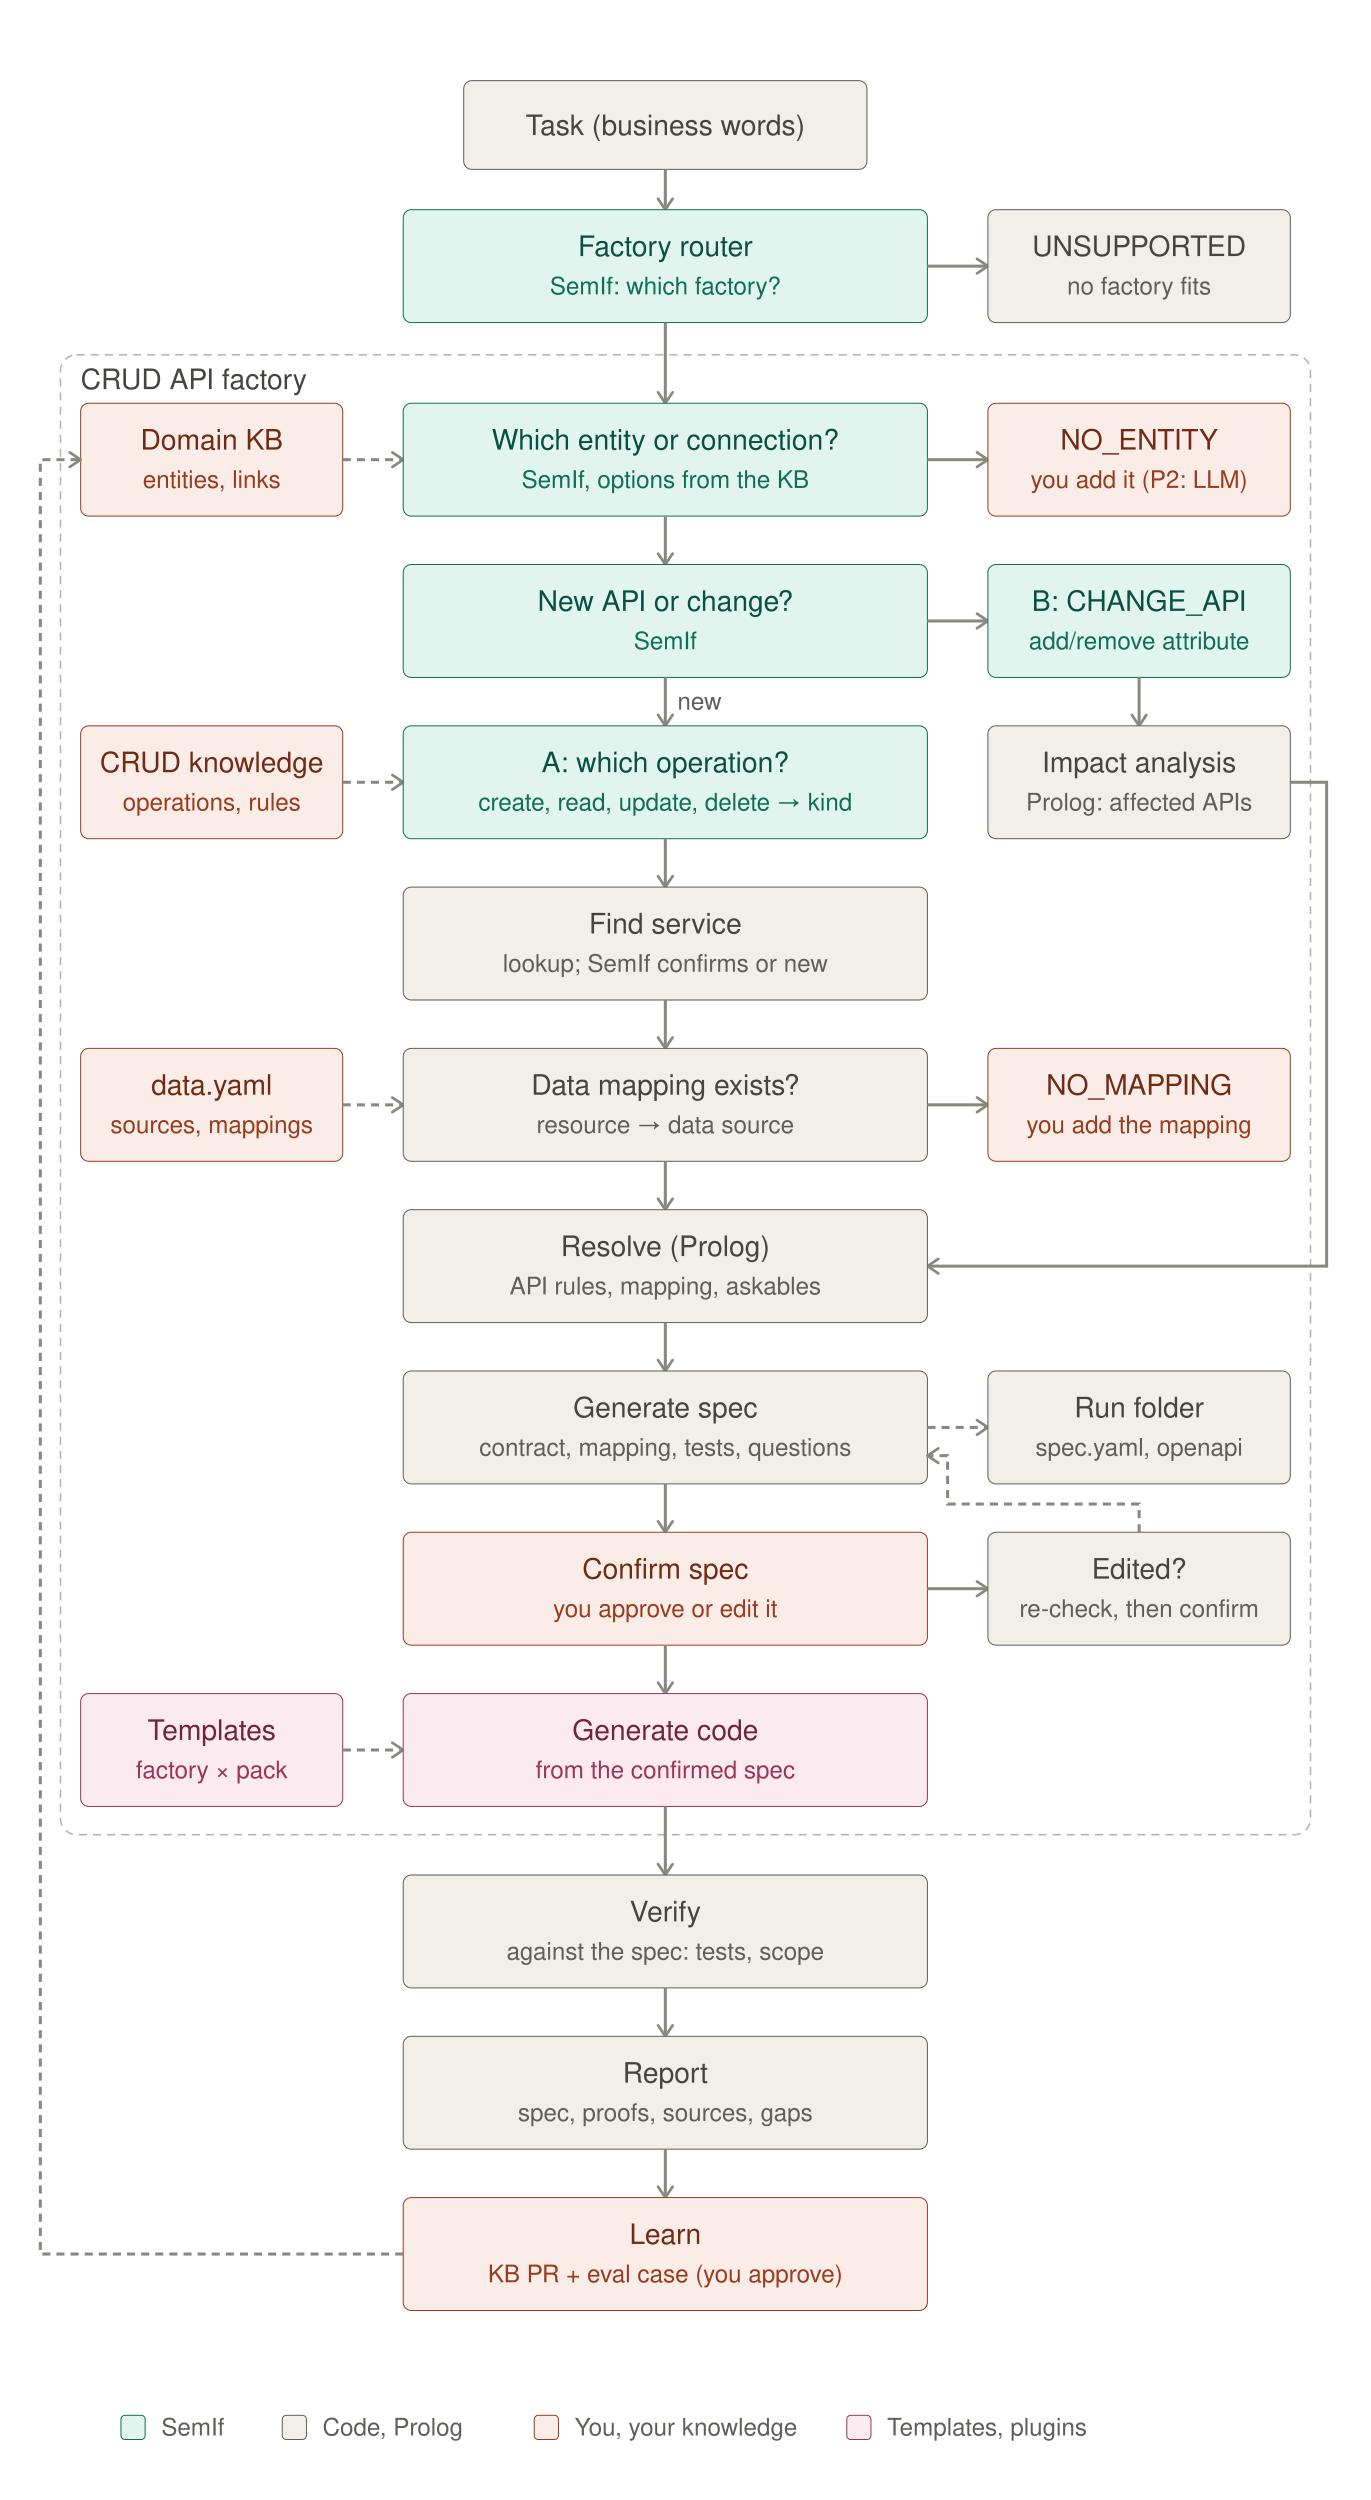
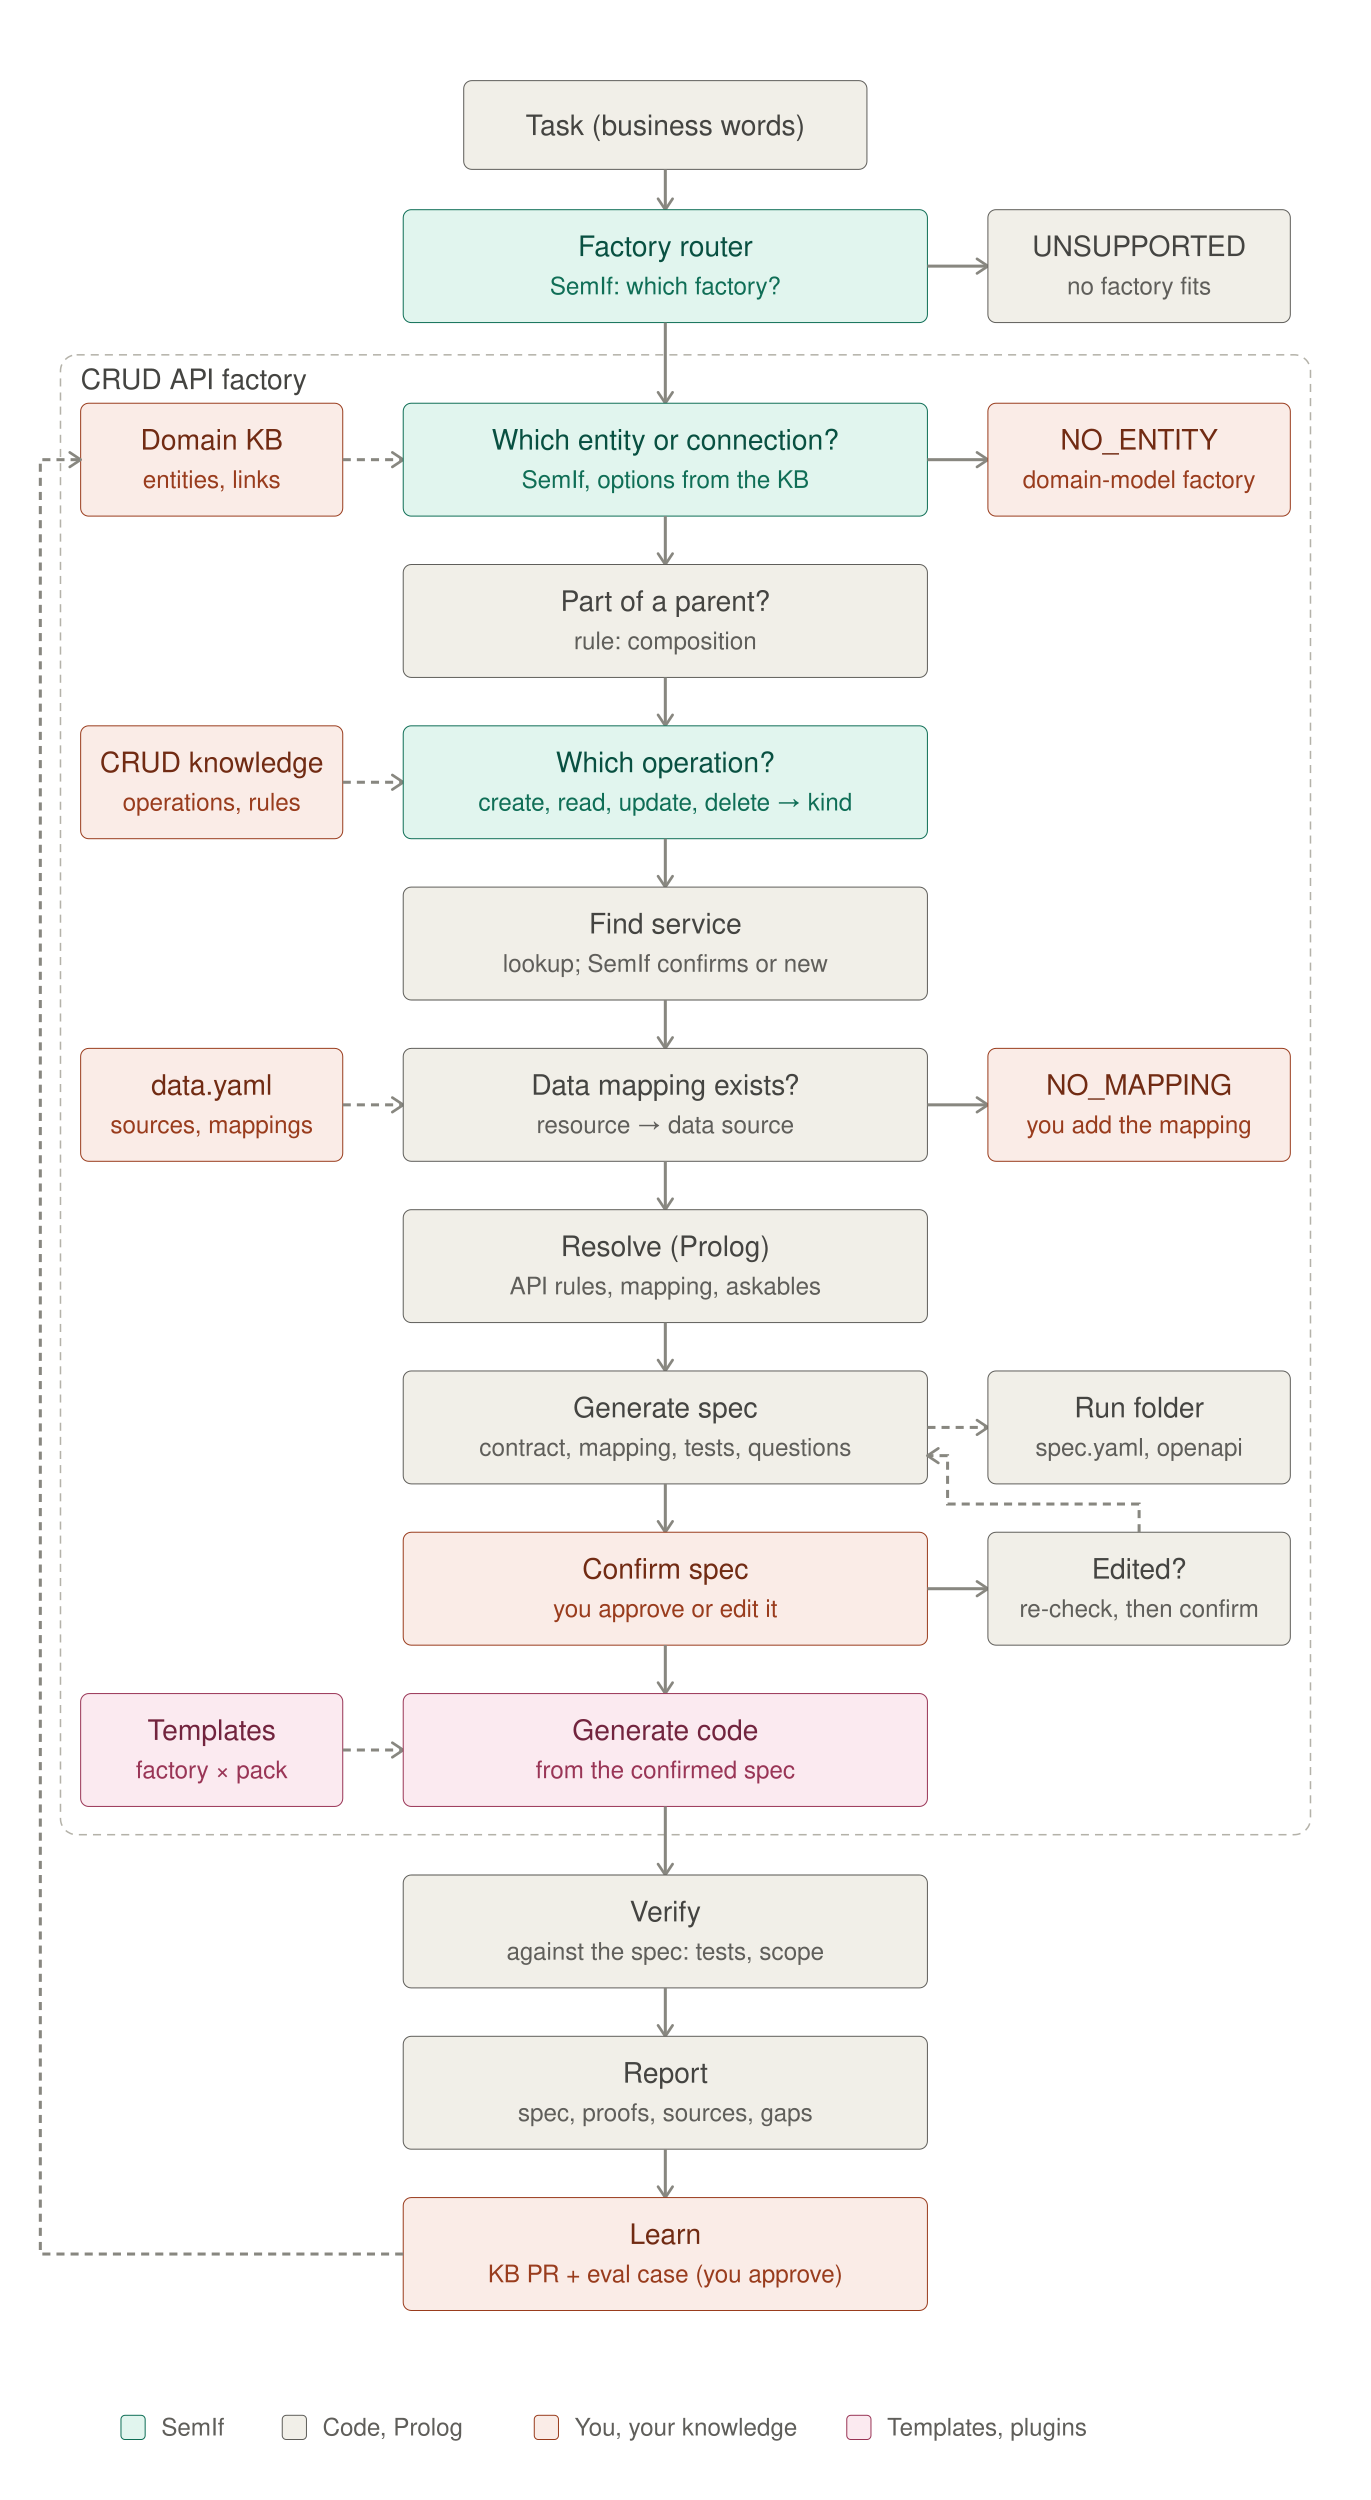
<svg xmlns="http://www.w3.org/2000/svg" width="680" height="1240" viewBox="0 0 680 1240" role="img">
  <style>
  text { font-family: -apple-system, BlinkMacSystemFont, "Segoe UI", Helvetica, Arial, sans-serif; }
  .th { font-size: 14px; font-weight: 500; }
  .ts { font-size: 12px; font-weight: 400; }
  .lbl { font-size: 14px; font-weight: 500; fill: #444441; }
  .sub { font-size: 12px; fill: #5F5E5A; }
  .arr { stroke: #888780; stroke-width: 1.5; fill: none; }
  .frame { fill: none; stroke: #B4B2A9; stroke-width: 0.75; stroke-dasharray: 4 3; }
  .c-gray &gt; rect, rect.c-gray     { fill: #F1EFE8; stroke: #5F5E5A; stroke-width: 0.5; }
  .c-gray &gt; .th   { fill: #444441; }  .c-gray &gt; .ts   { fill: #5F5E5A; }
  .c-teal &gt; rect, rect.c-teal     { fill: #E1F5EE; stroke: #0F6E56; stroke-width: 0.5; }
  .c-teal &gt; .th   { fill: #085041; }  .c-teal &gt; .ts   { fill: #0F6E56; }
  .c-coral &gt; rect, rect.c-coral   { fill: #FAECE7; stroke: #993C1D; stroke-width: 0.5; }
  .c-coral &gt; .th  { fill: #712B13; }  .c-coral &gt; .ts  { fill: #993C1D; }
  .c-pink &gt; rect, rect.c-pink     { fill: #FBEAF0; stroke: #993556; stroke-width: 0.5; }
  .c-pink &gt; .th   { fill: #72243E; }  .c-pink &gt; .ts   { fill: #993556; }
</style>
  <defs>
    <marker id="arrow" viewBox="0 0 10 10" refX="8" refY="5" markerWidth="6" markerHeight="6" orient="auto-start-reverse">
      <path d="M2 1L8 5L2 9" fill="none" stroke="#888780" stroke-width="1.5" stroke-linecap="round" stroke-linejoin="round" />
    </marker>
  </defs>
  <rect x="0" y="0" width="680" height="1240" fill="#FFFFFF" />
  <g class="c-gray">
    <rect x="230" y="40" width="200" height="44" rx="4" />
    <text class="th" x="330" y="67" text-anchor="middle">Task (business words)</text>
  </g>
  <line class="arr" x1="330" y1="84" x2="330" y2="104" marker-end="url(#arrow)" />
  <g class="c-teal">
    <rect x="200" y="104" width="260" height="56" rx="4" />
    <text class="th" x="330" y="127" text-anchor="middle">Factory router</text>
    <text class="ts" x="330" y="146" text-anchor="middle">SemIf: which factory?</text>
  </g>
  <line class="arr" x1="460" y1="132" x2="490" y2="132" marker-end="url(#arrow)" />
  <g class="c-gray">
    <rect x="490" y="104" width="150" height="56" rx="4" />
    <text class="th" x="565" y="127" text-anchor="middle">UNSUPPORTED</text>
    <text class="ts" x="565" y="146" text-anchor="middle">no factory fits</text>
  </g>
  <line class="arr" x1="330" y1="160" x2="330" y2="200" marker-end="url(#arrow)" />
  <rect class="frame" x="30" y="176" width="620" height="734" rx="8" />
  <text class="lbl" x="40" y="193">CRUD API factory</text>
  <g class="c-coral">
    <rect x="40" y="200" width="130" height="56" rx="4" />
    <text class="th" x="105" y="223" text-anchor="middle">Domain KB</text>
    <text class="ts" x="105" y="242" text-anchor="middle">entities, links</text>
  </g>
  <line class="arr" x1="170" y1="228" x2="200" y2="228" stroke-dasharray="4 3" marker-end="url(#arrow)" />
  <g class="c-teal">
    <rect x="200" y="200" width="260" height="56" rx="4" />
    <text class="th" x="330" y="223" text-anchor="middle">Which entity or connection?</text>
    <text class="ts" x="330" y="242" text-anchor="middle">SemIf, options from the KB</text>
  </g>
  <line class="arr" x1="460" y1="228" x2="490" y2="228" marker-end="url(#arrow)" />
  <g class="c-coral">
    <rect x="490" y="200" width="150" height="56" rx="4" />
    <text class="th" x="565" y="223" text-anchor="middle">NO_ENTITY</text>
-     <text class="ts" x="565" y="242" text-anchor="middle">you add it (P2: LLM)</text>
+     <text class="ts" x="565" y="242" text-anchor="middle">domain-model factory</text>
  </g>
  <line class="arr" x1="330" y1="256" x2="330" y2="280" marker-end="url(#arrow)" />
-   <g class="c-teal">
+   <g class="c-gray">
    <rect x="200" y="280" width="260" height="56" rx="4" />
-     <text class="th" x="330" y="303" text-anchor="middle">New API or change?</text>
-     <text class="ts" x="330" y="322" text-anchor="middle">SemIf</text>
+     <text class="th" x="330" y="303" text-anchor="middle">Part of a parent?</text>
+     <text class="ts" x="330" y="322" text-anchor="middle">rule: composition</text>
  </g>
-   <line class="arr" x1="460" y1="308" x2="490" y2="308" marker-end="url(#arrow)" />
-   <g class="c-teal">
-     <rect x="490" y="280" width="150" height="56" rx="4" />
-     <text class="th" x="565" y="303" text-anchor="middle">B: CHANGE_API</text>
-     <text class="ts" x="565" y="322" text-anchor="middle">add/remove attribute</text>
-   </g>
-   <line class="arr" x1="565" y1="336" x2="565" y2="360" marker-end="url(#arrow)" />
-   <g class="c-gray">
-     <rect x="490" y="360" width="150" height="56" rx="4" />
-     <text class="th" x="565" y="383" text-anchor="middle">Impact analysis</text>
-     <text class="ts" x="565" y="402" text-anchor="middle">Prolog: affected APIs</text>
-   </g>
-   <path class="arr" d="M640 388 H658 V628 H460" marker-end="url(#arrow)" />
  <line class="arr" x1="330" y1="336" x2="330" y2="360" marker-end="url(#arrow)" />
-   <text class="sub" x="336" y="352">new</text>
  <g class="c-coral">
    <rect x="40" y="360" width="130" height="56" rx="4" />
    <text class="th" x="105" y="383" text-anchor="middle">CRUD knowledge</text>
    <text class="ts" x="105" y="402" text-anchor="middle">operations, rules</text>
  </g>
  <line class="arr" x1="170" y1="388" x2="200" y2="388" stroke-dasharray="4 3" marker-end="url(#arrow)" />
  <g class="c-teal">
    <rect x="200" y="360" width="260" height="56" rx="4" />
-     <text class="th" x="330" y="383" text-anchor="middle">A: which operation?</text>
+     <text class="th" x="330" y="383" text-anchor="middle">Which operation?</text>
    <text class="ts" x="330" y="402" text-anchor="middle">create, read, update, delete → kind</text>
  </g>
  <line class="arr" x1="330" y1="416" x2="330" y2="440" marker-end="url(#arrow)" />
  <g class="c-gray">
    <rect x="200" y="440" width="260" height="56" rx="4" />
    <text class="th" x="330" y="463" text-anchor="middle">Find service</text>
    <text class="ts" x="330" y="482" text-anchor="middle">lookup; SemIf confirms or new</text>
  </g>
  <line class="arr" x1="330" y1="496" x2="330" y2="520" marker-end="url(#arrow)" />
  <g class="c-coral">
    <rect x="40" y="520" width="130" height="56" rx="4" />
    <text class="th" x="105" y="543" text-anchor="middle">data.yaml</text>
    <text class="ts" x="105" y="562" text-anchor="middle">sources, mappings</text>
  </g>
  <line class="arr" x1="170" y1="548" x2="200" y2="548" stroke-dasharray="4 3" marker-end="url(#arrow)" />
  <g class="c-gray">
    <rect x="200" y="520" width="260" height="56" rx="4" />
    <text class="th" x="330" y="543" text-anchor="middle">Data mapping exists?</text>
    <text class="ts" x="330" y="562" text-anchor="middle">resource → data source</text>
  </g>
  <line class="arr" x1="460" y1="548" x2="490" y2="548" marker-end="url(#arrow)" />
  <g class="c-coral">
    <rect x="490" y="520" width="150" height="56" rx="4" />
    <text class="th" x="565" y="543" text-anchor="middle">NO_MAPPING</text>
    <text class="ts" x="565" y="562" text-anchor="middle">you add the mapping</text>
  </g>
  <line class="arr" x1="330" y1="576" x2="330" y2="600" marker-end="url(#arrow)" />
  <g class="c-gray">
    <rect x="200" y="600" width="260" height="56" rx="4" />
    <text class="th" x="330" y="623" text-anchor="middle">Resolve (Prolog)</text>
    <text class="ts" x="330" y="642" text-anchor="middle">API rules, mapping, askables</text>
  </g>
  <line class="arr" x1="330" y1="656" x2="330" y2="680" marker-end="url(#arrow)" />
  <g class="c-gray">
    <rect x="200" y="680" width="260" height="56" rx="4" />
    <text class="th" x="330" y="703" text-anchor="middle">Generate spec</text>
    <text class="ts" x="330" y="722" text-anchor="middle">contract, mapping, tests, questions</text>
  </g>
  <line class="arr" x1="460" y1="708" x2="490" y2="708" stroke-dasharray="4 3" marker-end="url(#arrow)" />
  <g class="c-gray">
    <rect x="490" y="680" width="150" height="56" rx="4" />
    <text class="th" x="565" y="703" text-anchor="middle">Run folder</text>
    <text class="ts" x="565" y="722" text-anchor="middle">spec.yaml, openapi</text>
  </g>
  <line class="arr" x1="330" y1="736" x2="330" y2="760" marker-end="url(#arrow)" />
  <g class="c-coral">
    <rect x="200" y="760" width="260" height="56" rx="4" />
    <text class="th" x="330" y="783" text-anchor="middle">Confirm spec</text>
    <text class="ts" x="330" y="802" text-anchor="middle">you approve or edit it</text>
  </g>
  <line class="arr" x1="460" y1="788" x2="490" y2="788" marker-end="url(#arrow)" />
  <g class="c-gray">
    <rect x="490" y="760" width="150" height="56" rx="4" />
    <text class="th" x="565" y="783" text-anchor="middle">Edited?</text>
    <text class="ts" x="565" y="802" text-anchor="middle">re-check, then confirm</text>
  </g>
  <path class="arr" d="M565 760 V746 H470 V722 H460" stroke-dasharray="4 3" marker-end="url(#arrow)" />
  <line class="arr" x1="330" y1="816" x2="330" y2="840" marker-end="url(#arrow)" />
  <g class="c-pink">
    <rect x="40" y="840" width="130" height="56" rx="4" />
    <text class="th" x="105" y="863" text-anchor="middle">Templates</text>
    <text class="ts" x="105" y="882" text-anchor="middle">factory × pack</text>
  </g>
  <line class="arr" x1="170" y1="868" x2="200" y2="868" stroke-dasharray="4 3" marker-end="url(#arrow)" />
  <g class="c-pink">
    <rect x="200" y="840" width="260" height="56" rx="4" />
    <text class="th" x="330" y="863" text-anchor="middle">Generate code</text>
    <text class="ts" x="330" y="882" text-anchor="middle">from the confirmed spec</text>
  </g>
  <line class="arr" x1="330" y1="896" x2="330" y2="930" marker-end="url(#arrow)" />
  <g class="c-gray">
    <rect x="200" y="930" width="260" height="56" rx="4" />
    <text class="th" x="330" y="953" text-anchor="middle">Verify</text>
    <text class="ts" x="330" y="972" text-anchor="middle">against the spec: tests, scope</text>
  </g>
  <line class="arr" x1="330" y1="986" x2="330" y2="1010" marker-end="url(#arrow)" />
  <g class="c-gray">
    <rect x="200" y="1010" width="260" height="56" rx="4" />
    <text class="th" x="330" y="1033" text-anchor="middle">Report</text>
    <text class="ts" x="330" y="1052" text-anchor="middle">spec, proofs, sources, gaps</text>
  </g>
  <line class="arr" x1="330" y1="1066" x2="330" y2="1090" marker-end="url(#arrow)" />
  <g class="c-coral">
    <rect x="200" y="1090" width="260" height="56" rx="4" />
    <text class="th" x="330" y="1113" text-anchor="middle">Learn</text>
    <text class="ts" x="330" y="1132" text-anchor="middle">KB PR + eval case (you approve)</text>
  </g>
  <path class="arr" d="M200 1118 H20 V228 H40" stroke-dasharray="4 3" marker-end="url(#arrow)" />
  <rect class="c-teal" x="60" y="1198" width="12" height="12" rx="2" />
  <text class="sub" x="80" y="1208">SemIf</text>
  <rect class="c-gray" x="140" y="1198" width="12" height="12" rx="2" />
  <text class="sub" x="160" y="1208">Code, Prolog</text>
  <rect class="c-coral" x="265" y="1198" width="12" height="12" rx="2" />
  <text class="sub" x="285" y="1208">You, your knowledge</text>
  <rect class="c-pink" x="420" y="1198" width="12" height="12" rx="2" />
  <text class="sub" x="440" y="1208">Templates, plugins</text>
</svg>
